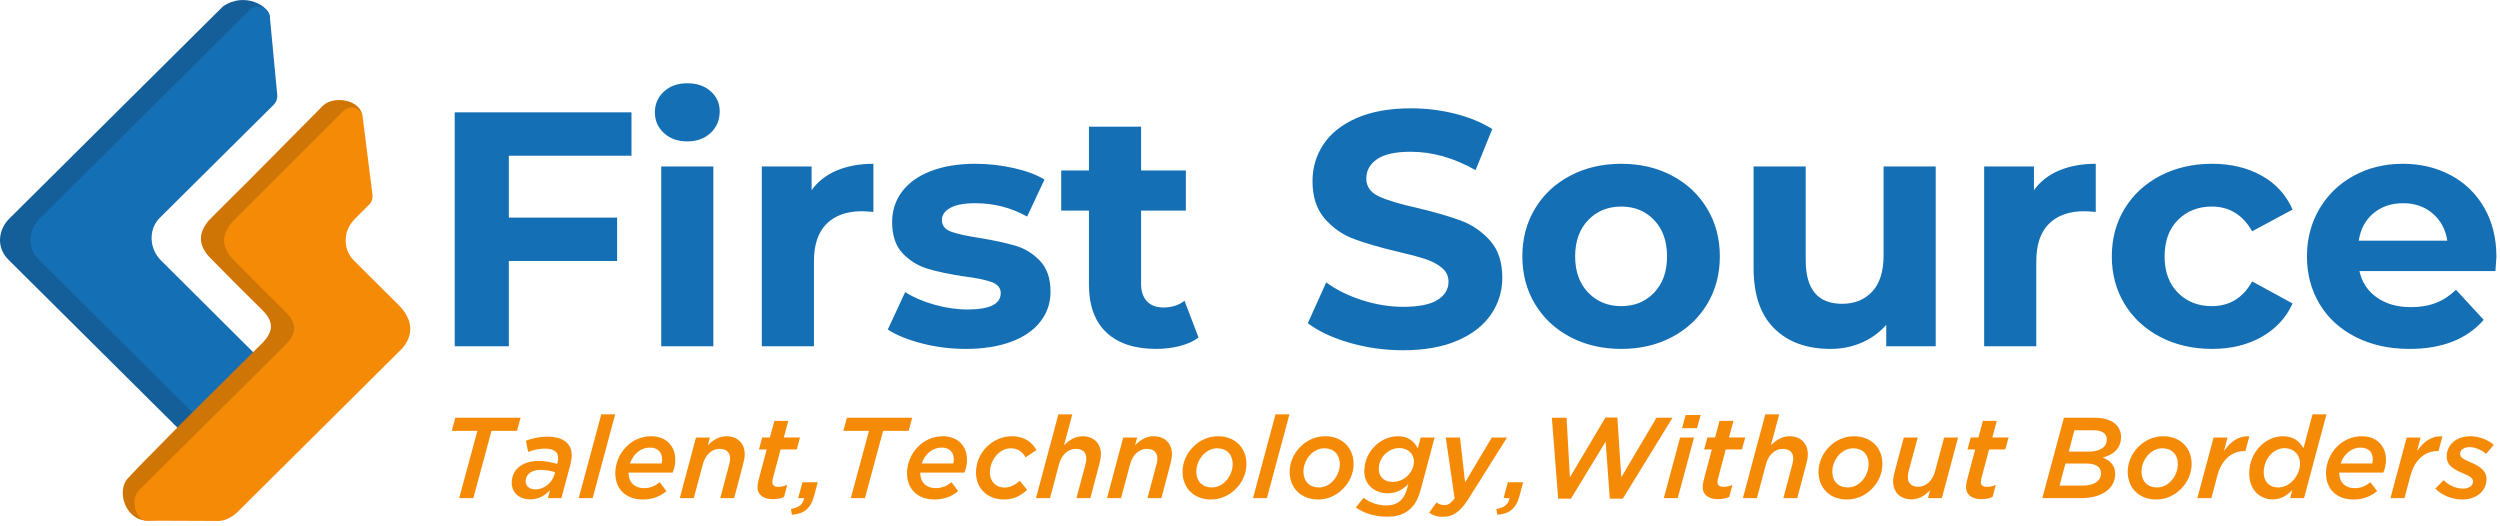
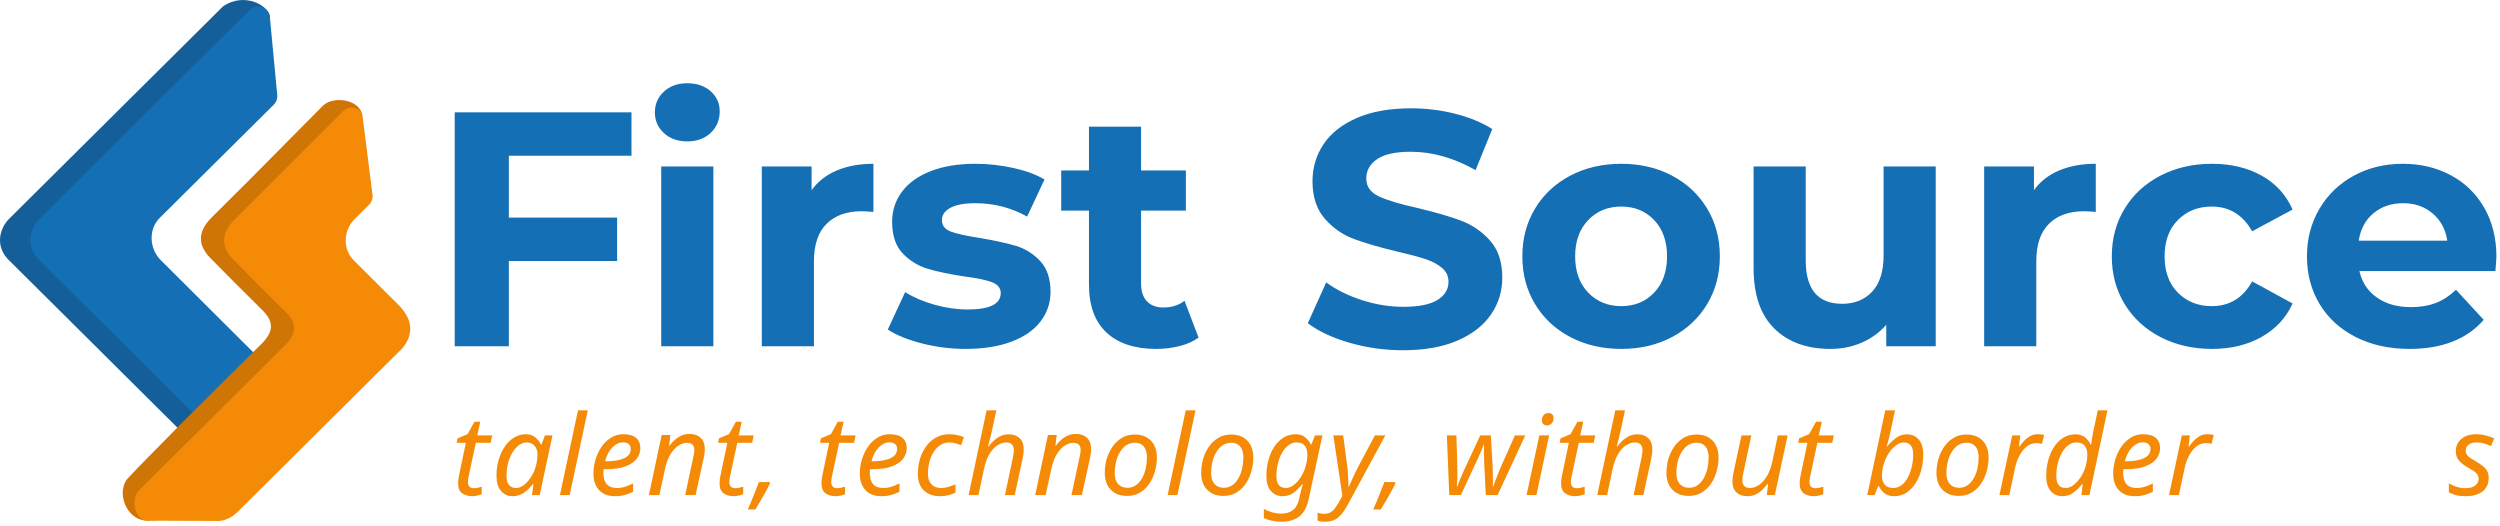
<svg xmlns="http://www.w3.org/2000/svg" width="404" height="85" viewBox="0 0 404 85">
  <g fill="none" fill-rule="evenodd">
    <g fill-rule="nonzero">
      <path fill="#145F9A" d="M39.31 16.929L20.927 35.185c-1.911 1.885-1.72 5.043.2 6.92L47.544 68.41l-9.71 9.801L1.364 41.97c-2.074-2.06-1.585-4.93.14-6.644L36.023 1.044c3.556-2.468 7.587 0 7.587 1.708l-3.726 12.576a1.963 1.963 0 0 1-.573 1.6z" />
      <path fill="#156FB4" d="M44.228 16.929l-18.39 18.256c-1.91 1.885-1.719 5.043.201 6.92L52.456 68.41l-9.71 9.801L6.276 41.97c-2.073-2.06-1.585-4.93.14-6.644l33.93-33.722c1.14-1.128 3.09-.447 3.263 1.15l1.192 12.57a1.963 1.963 0 0 1-.573 1.606z" />
      <path fill="#CF7506" d="M37.175 32.179c-.06.06-2.038 2.036-2.966 2.957-2.499 2.483-2.101 4.691-.14 6.644.311.308 3.021 3.066 3.953 3.992l4.381 4.353c1.9 1.887 1.828 3.476-.152 5.449l-3.14 3.113-9.834 9.77c-2.098 2.14-3.284 3.348-3.557 3.622-.41.412-3.157 3.175-5.052 5.205-1.896 2.03-.447 6.857 3.226 6.857l7.192-.497c1.285.136 2.655-.293 3.566-1.205l26.625-26.453c1.91-2.315 1.66-4.728-.718-7.091l-2.506-2.485-4.64-4.627c-1.75-1.738-1.76-4.755.14-6.643l.976-.98 1.36-1.357a1.89 1.89 0 0 0 .556-1.578l2.111-12.567c-.395-2.621-4.712-3.227-6.38-1.568L40.112 29.262c-.008.007-.617.614-.625.62l-2.312 2.297z" />
      <path fill="#F58A07" d="M40.93 32.463c-.06.06-2.04 2.036-2.967 2.958-2.499 2.483-2.101 4.691-.14 6.643.311.309 3.021 3.067 3.953 3.992l4.381 4.354c1.9 1.886 1.828 3.476-.151 5.448l-3.14 3.113-9.835 9.771-5.365 5.324c-.231.225-2.92 2.893-5.231 5.19-1.32 1.31-.668 4.689 1.191 4.885l11.214.043c1.285.136 2.655-.552 3.567-1.464L65.03 56.27c1.91-2.315 1.66-4.727-.718-7.09l-2.509-2.485-4.64-4.627c-1.75-1.739-1.76-4.756.14-6.643l.976-.98 1.36-1.357c.422-.412.629-.995.56-1.578l-1.581-12.528c-.198-1.567-2.048-2.131-3.172-1.014L43.866 29.547l-.625.62-2.312 2.296z" />
    </g>
-     <path fill="#F58A07" d="M74.207 80.496l2.935-10.872H73l.576-2.115h10.55l-.576 2.115h-4.123l-2.935 10.872h-2.285zm11.442.204c-1.671 0-2.953-1.057-2.953-2.672 0-.983.353-1.762.929-2.356.78-.76 1.969-1.187 3.362-1.187 1.151 0 2.173.222 3.046.482l.056-.167c.056-.241.111-.52.111-.816 0-.91-.631-1.485-2.173-1.485-.984 0-1.895.223-2.675.539l-.371-1.819a9.524 9.524 0 0 1 3.492-.65c2.563 0 3.92 1.114 3.92 3.025 0 .483-.094.946-.205 1.429l-1.468 5.473h-2.173l.334-1.299c-.835.928-1.913 1.503-3.232 1.503zm.892-1.614c1.356 0 2.656-1.02 3.028-2.338l.13-.445a7.99 7.99 0 0 0-2.378-.371c-.817 0-1.467.241-1.894.65a1.637 1.637 0 0 0-.483 1.187c0 .779.613 1.317 1.597 1.317zm6.984 1.41l3.64-13.544h2.248l-3.64 13.544h-2.248zm15.176-4.119h-7.133c0 1.484.873 2.505 2.545 2.505.947 0 1.672-.316 2.507-.946l1.078 1.428c-.91.76-2.118 1.355-3.808 1.355-2.73 0-4.458-1.652-4.458-4.286 0-1.559.669-3.136 1.802-4.267 1.003-1.002 2.377-1.67 3.975-1.67 2.526 0 3.919 1.67 3.919 3.803 0 .687-.149 1.41-.427 2.078zm-5.926-3.08a4.096 4.096 0 0 0-.965 1.596h5.089c.056-.167.093-.408.093-.687 0-1.02-.594-1.874-1.95-1.874-.892 0-1.672.372-2.267.965zm7.077 7.199l2.62-9.796h2.247l-.334 1.243c.78-.76 1.727-1.447 2.99-1.447 1.802 0 2.972 1.131 2.972 2.931 0 .52-.148 1.15-.297 1.726l-1.412 5.343h-2.247l1.449-5.436c.092-.316.148-.705.148-.983 0-.984-.631-1.54-1.709-1.54-1.263 0-2.303 1.001-2.693 2.449l-1.467 5.51h-2.267zm15.009.167c-1.579 0-2.452-.78-2.452-1.93 0-.37.056-.76.167-1.131l1.319-4.973h-1.245l.52-1.93h1.245l.724-2.69h2.248l-.724 2.69h2.619l-.52 1.93h-2.62l-1.263 4.731a3.29 3.29 0 0 0-.074.557c0 .501.353.76.985.76.445 0 .947-.11 1.43-.315l-.52 1.948c-.539.242-1.152.353-1.84.353zm3.12 2.523l-.167-.946c1.338-.185 1.97-.798 2.136-1.744h-.966l.688-2.56h2.47l-.576 2.17c-.557 2.115-1.671 2.932-3.585 3.08zm9.51-2.69l2.936-10.872h-4.143l.576-2.115h10.55l-.575 2.115h-4.124l-2.935 10.872h-2.284zm18.353-4.119h-7.133c0 1.484.873 2.505 2.545 2.505.947 0 1.671-.316 2.507-.946l1.078 1.428c-.91.76-2.118 1.355-3.808 1.355-2.73 0-4.458-1.652-4.458-4.286 0-1.559.668-3.136 1.802-4.267 1.003-1.002 2.377-1.67 3.975-1.67 2.526 0 3.919 1.67 3.919 3.803 0 .687-.149 1.41-.427 2.078zm-5.926-3.08a4.096 4.096 0 0 0-.966 1.596h5.09c.056-.167.093-.408.093-.687 0-1.02-.595-1.874-1.95-1.874-.892 0-1.672.372-2.267.965zm12.297 7.422c-2.526 0-4.495-1.689-4.495-4.36 0-1.615.668-3.08 1.727-4.138 1.059-1.057 2.508-1.725 4.068-1.725 2.099 0 3.306 1.039 3.975 2.226l-1.746 1.188c-.52-.835-1.152-1.466-2.415-1.466-.78 0-1.56.37-2.154.965a4.247 4.247 0 0 0-1.208 2.931c0 1.521 1.059 2.45 2.322 2.45.985 0 1.728-.41 2.508-1.096l1.188 1.466c-1.021.928-2.117 1.559-3.77 1.559zm5.2-.223l3.623-13.544h2.247l-1.337 4.99c.78-.76 1.727-1.446 2.99-1.446 1.802 0 2.973 1.131 2.973 2.931 0 .52-.15 1.15-.298 1.726l-1.411 5.343h-2.248l1.449-5.436c.093-.316.149-.705.149-.983 0-.984-.632-1.54-1.71-1.54-1.262 0-2.303 1.001-2.693 2.449l-1.467 5.51h-2.266zm11.48 0l2.619-9.796h2.248l-.335 1.243c.78-.76 1.728-1.447 2.99-1.447 1.803 0 2.973 1.131 2.973 2.931 0 .52-.149 1.15-.297 1.726l-1.412 5.343h-2.248l1.45-5.436c.092-.316.148-.705.148-.983 0-.984-.632-1.54-1.71-1.54-1.262 0-2.302 1.001-2.692 2.449l-1.468 5.51h-2.266zm17.925-10c2.804 0 4.606 1.892 4.606 4.49 0 1.502-.65 2.968-1.727 4.026-1.022 1.039-2.434 1.707-3.994 1.707-2.805 0-4.606-1.893-4.606-4.472 0-1.521.65-2.968 1.727-4.044 1.022-1.04 2.433-1.707 3.994-1.707zm-.985 8.275c.836 0 1.616-.372 2.173-.947.762-.742 1.19-1.836 1.19-2.783 0-1.67-1.022-2.597-2.508-2.597-.836 0-1.598.39-2.174.946-.761.742-1.188 1.837-1.188 2.783 0 1.67 1.021 2.598 2.507 2.598zm6.65 1.725l3.64-13.544h2.248l-3.64 13.544h-2.248zm11.646-10c2.805 0 4.607 1.892 4.607 4.49 0 1.502-.65 2.968-1.728 4.026-1.021 1.039-2.433 1.707-3.993 1.707-2.805 0-4.607-1.893-4.607-4.472 0-1.521.65-2.968 1.728-4.044 1.021-1.04 2.433-1.707 3.993-1.707zm-.984 8.275c.836 0 1.616-.372 2.173-.947.762-.742 1.189-1.836 1.189-2.783 0-1.67-1.022-2.597-2.508-2.597-.836 0-1.597.39-2.173.946-.761.742-1.189 1.837-1.189 2.783 0 1.67 1.022 2.598 2.508 2.598zm10.996 4.73c-1.913 0-3.77-.556-5.034-1.502l1.245-1.559c1.04.78 2.34 1.243 3.66 1.243 1.058 0 1.838-.315 2.395-.872.483-.482.78-1.131 1.022-1.985l.167-.594c-1.022.947-1.987 1.485-3.362 1.485-1.932 0-3.77-1.262-3.77-3.544 0-1.633.687-3.061 1.708-4.082 1.003-1.002 2.36-1.595 3.715-1.595 1.858 0 2.694.964 3.232 1.966l.465-1.762h2.247l-2.155 8.09c-.482 1.78-.91 2.597-1.671 3.339-.91.909-2.118 1.373-3.864 1.373zm.929-5.621c.91 0 1.783-.39 2.415-1.02.631-.631 1.003-1.41 1.003-2.264 0-1.243-.929-2.19-2.378-2.19-.873 0-1.672.372-2.285.965a3.41 3.41 0 0 0-1.021 2.412c0 1.392 1.003 2.097 2.266 2.097zm9.993 2.653l-1.43-9.833h2.303l.817 7.254 4.328-7.254h2.452l-6.334 10.074c-1.319 2.004-2.452 2.746-4.03 2.746-.948 0-1.616-.241-2.23-.668l1.19-1.651c.334.241.854.427 1.262.427.595 0 1.04-.241 1.672-1.095zm6.91 2.653l-.167-.946c1.337-.185 1.969-.798 2.136-1.744h-.966l.687-2.56h2.47l-.575 2.17c-.557 2.115-1.672 2.932-3.585 3.08zm9.826-2.597l-1.022-13.08h2.378l.539 9.629 5.74-9.667h1.931l.632 9.667 5.684-9.63h2.6l-8.043 13.08h-2.099l-.669-9.22-5.61 9.22h-2.06zm17.07-.093l2.638-9.796h2.248l-2.638 9.796h-2.248zm2.954-11.299l.576-2.134h2.433l-.595 2.134h-2.414zm5.776 11.466c-1.578 0-2.451-.78-2.451-1.93 0-.37.055-.76.167-1.131l1.319-4.973h-1.245l.52-1.93h1.245l.724-2.69h2.248l-.725 2.69h2.62l-.52 1.93h-2.62l-1.263 4.731a3.29 3.29 0 0 0-.074.557c0 .501.353.76.984.76.446 0 .948-.11 1.43-.315l-.52 1.948c-.538.242-1.151.353-1.839.353zm4.05-.167l3.622-13.544h2.247l-1.337 4.99c.78-.76 1.728-1.446 2.99-1.446 1.802 0 2.973 1.131 2.973 2.931 0 .52-.149 1.15-.298 1.726l-1.411 5.343h-2.248l1.449-5.436c.093-.316.149-.705.149-.983 0-.984-.632-1.54-1.71-1.54-1.262 0-2.303 1.001-2.693 2.449l-1.467 5.51h-2.266zm17.943-10c2.805 0 4.607 1.892 4.607 4.49 0 1.502-.65 2.968-1.728 4.026-1.021 1.039-2.433 1.707-3.993 1.707-2.805 0-4.607-1.893-4.607-4.472 0-1.521.65-2.968 1.727-4.044 1.022-1.04 2.434-1.707 3.994-1.707zm-.984 8.275c.835 0 1.616-.372 2.173-.947.761-.742 1.189-1.836 1.189-2.783 0-1.67-1.022-2.597-2.508-2.597-.836 0-1.597.39-2.173.946-.762.742-1.189 1.837-1.189 2.783 0 1.67 1.022 2.598 2.508 2.598zm10.309 1.93c-1.82 0-2.99-1.133-2.99-2.932 0-.52.148-1.15.296-1.726l1.43-5.343h2.248l-1.467 5.436c-.075.297-.13.705-.13.983 0 .984.631 1.54 1.69 1.54 1.263 0 2.303-1.002 2.693-2.449l1.486-5.51h2.248l-2.62 9.796h-2.247l.335-1.262c-.78.78-1.728 1.466-2.972 1.466zm11.237-.038c-1.578 0-2.452-.78-2.452-1.93 0-.37.056-.76.168-1.131l1.318-4.973h-1.244l.52-1.93h1.245l.724-2.69h2.248l-.725 2.69h2.62l-.52 1.93h-2.62l-1.263 4.731a3.29 3.29 0 0 0-.074.557c0 .501.353.76.984.76.446 0 .947-.11 1.43-.315l-.52 1.948c-.538.242-1.151.353-1.839.353zm9.882-.167l3.492-12.987h4.978c2.86 0 4.254 1.335 4.254 3.117 0 1.78-1.245 2.931-2.972 3.302 1.152.445 2.025 1.262 2.025 2.653 0 2.3-2.025 3.915-5.536 3.915h-6.24zm2.786-2.022h3.771c1.802 0 2.935-.761 2.935-2.023 0-.983-.873-1.54-2.285-1.54h-3.473l-.948 3.563zm1.486-5.492h3.214c1.82 0 2.935-.705 2.935-1.985 0-.91-.706-1.466-2.155-1.466h-3.083l-.91 3.45zm15.25-2.486c2.805 0 4.607 1.892 4.607 4.49 0 1.502-.65 2.968-1.728 4.026-1.021 1.039-2.433 1.707-3.993 1.707-2.805 0-4.607-1.893-4.607-4.472 0-1.521.65-2.968 1.728-4.044 1.021-1.04 2.433-1.707 3.993-1.707zm-.984 8.275c.836 0 1.616-.372 2.173-.947.762-.742 1.189-1.836 1.189-2.783 0-1.67-1.022-2.597-2.508-2.597-.836 0-1.597.39-2.173.946-.762.742-1.189 1.837-1.189 2.783 0 1.67 1.022 2.598 2.508 2.598zm6.52 1.725l2.619-9.796h2.247l-.576 2.208c1.078-1.559 2.36-2.505 4.105-2.394l-.631 2.375h-.13c-1.97 0-3.678 1.262-4.402 3.97l-.966 3.637h-2.266zm14.99 0l.352-1.299c-.873.89-1.857 1.503-3.139 1.503-2.173 0-3.826-1.595-3.826-4.193 0-1.8.706-3.34 1.783-4.416 1.003-1.002 2.322-1.595 3.678-1.595 1.727 0 2.712.853 3.306 1.948l1.468-5.492h2.247l-3.622 13.544h-2.248zm-1.932-1.725c.836 0 1.671-.372 2.303-1.02.743-.743 1.226-1.763 1.226-2.858 0-1.429-1.022-2.468-2.49-2.468-.816 0-1.597.353-2.191.946-.724.724-1.189 1.782-1.189 2.988 0 1.484.929 2.412 2.34 2.412zm16.996-2.394h-7.133c0 1.484.873 2.505 2.545 2.505.947 0 1.671-.316 2.507-.946l1.078 1.428c-.91.76-2.118 1.355-3.808 1.355-2.73 0-4.458-1.652-4.458-4.286 0-1.559.668-3.136 1.802-4.267 1.003-1.002 2.377-1.67 3.975-1.67 2.526 0 3.919 1.67 3.919 3.803 0 .687-.149 1.41-.427 2.078zm-5.926-3.08a4.096 4.096 0 0 0-.966 1.596h5.09c.056-.167.093-.408.093-.687 0-1.02-.595-1.874-1.95-1.874-.892 0-1.672.372-2.267.965zm7.077 7.199l2.62-9.796h2.247l-.576 2.208c1.077-1.559 2.359-2.505 4.105-2.394l-.631 2.375h-.13c-1.97 0-3.678 1.262-4.403 3.97l-.966 3.637h-2.266zm11.59.223c-1.485 0-3.194-.576-4.346-1.763l1.356-1.373c1.04 1.04 2.174 1.373 3.177 1.373.873 0 1.56-.445 1.56-1.169 0-.482-.446-.816-1.43-1.224-1.635-.668-2.824-1.3-2.824-2.802 0-1.837 1.486-3.265 3.845-3.265 1.542 0 2.972.686 3.771 1.391l-1.245 1.447c-.891-.705-1.783-1.076-2.693-1.076-.966 0-1.504.483-1.504 1.113 0 .501.445.817 1.56 1.28 1.486.631 2.693 1.318 2.693 2.747 0 2.022-1.672 3.32-3.92 3.32z" />
    <path fill="#146FB4" d="M82.23 25.172v9.99h17.496v7.02H82.23v13.77h-8.748v-37.8h28.566v7.02H82.23zm24.624 1.728h8.424v29.052h-8.424V26.9zm4.212-4.05c-1.548 0-2.808-.45-3.78-1.35-.972-.9-1.458-2.016-1.458-3.348 0-1.332.486-2.448 1.458-3.348.972-.9 2.232-1.35 3.78-1.35 1.548 0 2.808.432 3.78 1.296.972.864 1.458 1.944 1.458 3.24 0 1.404-.486 2.565-1.458 3.483-.972.918-2.232 1.377-3.78 1.377zm20.088 7.884c1.008-1.404 2.367-2.466 4.077-3.186 1.71-.72 3.681-1.08 5.913-1.08v7.776c-.936-.072-1.566-.108-1.89-.108-2.412 0-4.302.675-5.67 2.025-1.368 1.35-2.052 3.375-2.052 6.075v13.716h-8.424V26.9h8.046v3.834zm24.894 25.65c-2.412 0-4.77-.297-7.074-.891-2.304-.594-4.14-1.341-5.508-2.241l2.808-6.048c1.296.828 2.862 1.503 4.698 2.025 1.836.522 3.636.783 5.4.783 3.564 0 5.346-.882 5.346-2.646 0-.828-.486-1.422-1.458-1.782-.972-.36-2.466-.666-4.482-.918-2.376-.36-4.338-.774-5.886-1.242a9.132 9.132 0 0 1-4.023-2.484c-1.134-1.188-1.701-2.88-1.701-5.076 0-1.836.531-3.465 1.593-4.887 1.062-1.422 2.61-2.529 4.644-3.321 2.034-.792 4.437-1.188 7.209-1.188 2.052 0 4.095.225 6.129.675 2.034.45 3.717 1.071 5.049 1.863L165.984 35c-2.556-1.44-5.346-2.16-8.37-2.16-1.8 0-3.15.252-4.05.756-.9.504-1.35 1.152-1.35 1.944 0 .9.486 1.53 1.458 1.89.972.36 2.52.702 4.644 1.026 2.376.396 4.32.819 5.832 1.269 1.512.45 2.826 1.269 3.942 2.457s1.674 2.844 1.674 4.968c0 1.8-.54 3.402-1.62 4.806s-2.655 2.493-4.725 3.267-4.527 1.161-7.371 1.161zm37.638-1.836c-.828.612-1.845 1.071-3.051 1.377a15.425 15.425 0 0 1-3.807.459c-3.456 0-6.129-.882-8.019-2.646-1.89-1.764-2.835-4.356-2.835-7.776V34.028h-4.482v-6.48h4.482v-7.074h8.424v7.074h7.236v6.48h-7.236v11.826c0 1.224.315 2.169.945 2.835.63.666 1.521.999 2.673.999 1.332 0 2.466-.36 3.402-1.08l2.268 5.94zm33.048 2.052c-2.988 0-5.877-.405-8.667-1.215s-5.031-1.863-6.723-3.159l2.97-6.588c1.62 1.188 3.546 2.142 5.778 2.862 2.232.72 4.464 1.08 6.696 1.08 2.484 0 4.32-.369 5.508-1.107 1.188-.738 1.782-1.719 1.782-2.943 0-.9-.351-1.647-1.053-2.241-.702-.594-1.602-1.071-2.7-1.431-1.098-.36-2.583-.756-4.455-1.188-2.88-.684-5.238-1.368-7.074-2.052-1.836-.684-3.411-1.782-4.725-3.294-1.314-1.512-1.971-3.528-1.971-6.048 0-2.196.594-4.185 1.782-5.967 1.188-1.782 2.979-3.195 5.373-4.239s5.319-1.566 8.775-1.566c2.412 0 4.77.288 7.074.864 2.304.576 4.32 1.404 6.048 2.484l-2.7 6.642c-3.492-1.98-6.984-2.97-10.476-2.97-2.448 0-4.257.396-5.427 1.188-1.17.792-1.755 1.836-1.755 3.132s.675 2.259 2.025 2.889c1.35.63 3.411 1.251 6.183 1.863 2.88.684 5.238 1.368 7.074 2.052a11.714 11.714 0 0 1 4.725 3.24c1.314 1.476 1.971 3.474 1.971 5.994 0 2.16-.603 4.131-1.809 5.913s-3.015 3.195-5.427 4.239c-2.412 1.044-5.346 1.566-8.802 1.566zm35.262-.216c-3.06 0-5.805-.639-8.235-1.917-2.43-1.278-4.329-3.051-5.697-5.319-1.368-2.268-2.052-4.842-2.052-7.722 0-2.88.684-5.454 2.052-7.722 1.368-2.268 3.267-4.041 5.697-5.319 2.43-1.278 5.175-1.917 8.235-1.917 3.06 0 5.796.639 8.208 1.917s4.302 3.051 5.67 5.319c1.368 2.268 2.052 4.842 2.052 7.722 0 2.88-.684 5.454-2.052 7.722-1.368 2.268-3.258 4.041-5.67 5.319-2.412 1.278-5.148 1.917-8.208 1.917zm0-6.912c2.16 0 3.933-.729 5.319-2.187 1.386-1.458 2.079-3.411 2.079-5.859s-.693-4.401-2.079-5.859c-1.386-1.458-3.159-2.187-5.319-2.187s-3.942.729-5.346 2.187c-1.404 1.458-2.106 3.411-2.106 5.859s.702 4.401 2.106 5.859c1.404 1.458 3.186 2.187 5.346 2.187zM312.81 26.9v29.052h-7.992v-3.456a11.172 11.172 0 0 1-3.996 2.889c-1.548.666-3.222.999-5.022.999-3.816 0-6.84-1.098-9.072-3.294-2.232-2.196-3.348-5.454-3.348-9.774V26.9h8.424v15.174c0 4.68 1.962 7.02 5.886 7.02 2.016 0 3.636-.657 4.86-1.971 1.224-1.314 1.836-3.267 1.836-5.859V26.9h8.424zm15.876 3.834c1.008-1.404 2.367-2.466 4.077-3.186 1.71-.72 3.681-1.08 5.913-1.08v7.776c-.936-.072-1.566-.108-1.89-.108-2.412 0-4.302.675-5.67 2.025-1.368 1.35-2.052 3.375-2.052 6.075v13.716h-8.424V26.9h8.046v3.834zm28.782 25.65c-3.096 0-5.877-.639-8.343-1.917s-4.392-3.051-5.778-5.319c-1.386-2.268-2.079-4.842-2.079-7.722 0-2.88.693-5.454 2.079-7.722 1.386-2.268 3.312-4.041 5.778-5.319 2.466-1.278 5.247-1.917 8.343-1.917 3.06 0 5.733.639 8.019 1.917 2.286 1.278 3.951 3.105 4.995 5.481l-6.534 3.51c-1.512-2.664-3.69-3.996-6.534-3.996-2.196 0-4.014.72-5.454 2.16-1.44 1.44-2.16 3.402-2.16 5.886s.72 4.446 2.16 5.886c1.44 1.44 3.258 2.16 5.454 2.16 2.88 0 5.058-1.332 6.534-3.996l6.534 3.564c-1.044 2.304-2.709 4.104-4.995 5.4-2.286 1.296-4.959 1.944-8.019 1.944zm45.954-14.85c0 .108-.054.864-.162 2.268h-21.978c.396 1.8 1.332 3.222 2.808 4.266 1.476 1.044 3.312 1.566 5.508 1.566 1.512 0 2.853-.225 4.023-.675 1.17-.45 2.259-1.161 3.267-2.133l4.482 4.86c-2.736 3.132-6.732 4.698-11.988 4.698-3.276 0-6.174-.639-8.694-1.917-2.52-1.278-4.464-3.051-5.832-5.319-1.368-2.268-2.052-4.842-2.052-7.722 0-2.844.675-5.409 2.025-7.695 1.35-2.286 3.204-4.068 5.562-5.346 2.358-1.278 4.995-1.917 7.911-1.917 2.844 0 5.418.612 7.722 1.836 2.304 1.224 4.113 2.979 5.427 5.265 1.314 2.286 1.971 4.941 1.971 7.965zm-15.066-8.694c-1.908 0-3.51.54-4.806 1.62-1.296 1.08-2.088 2.556-2.376 4.428h14.31c-.288-1.836-1.08-3.303-2.376-4.401-1.296-1.098-2.88-1.647-4.752-1.647z" />
+     <text fill="#F58A07" font-family="Gotham-MediumItalic, Gotham" font-size="18" font-style="italic" font-weight="500" letter-spacing=".4" transform="translate(73 12.952)">
+       <tspan x="0" y="67.048">talent, technology, without border</tspan>
+       <tspan x="322.642" y="67.048">s</tspan>
+     </text>
  </g>
</svg>
